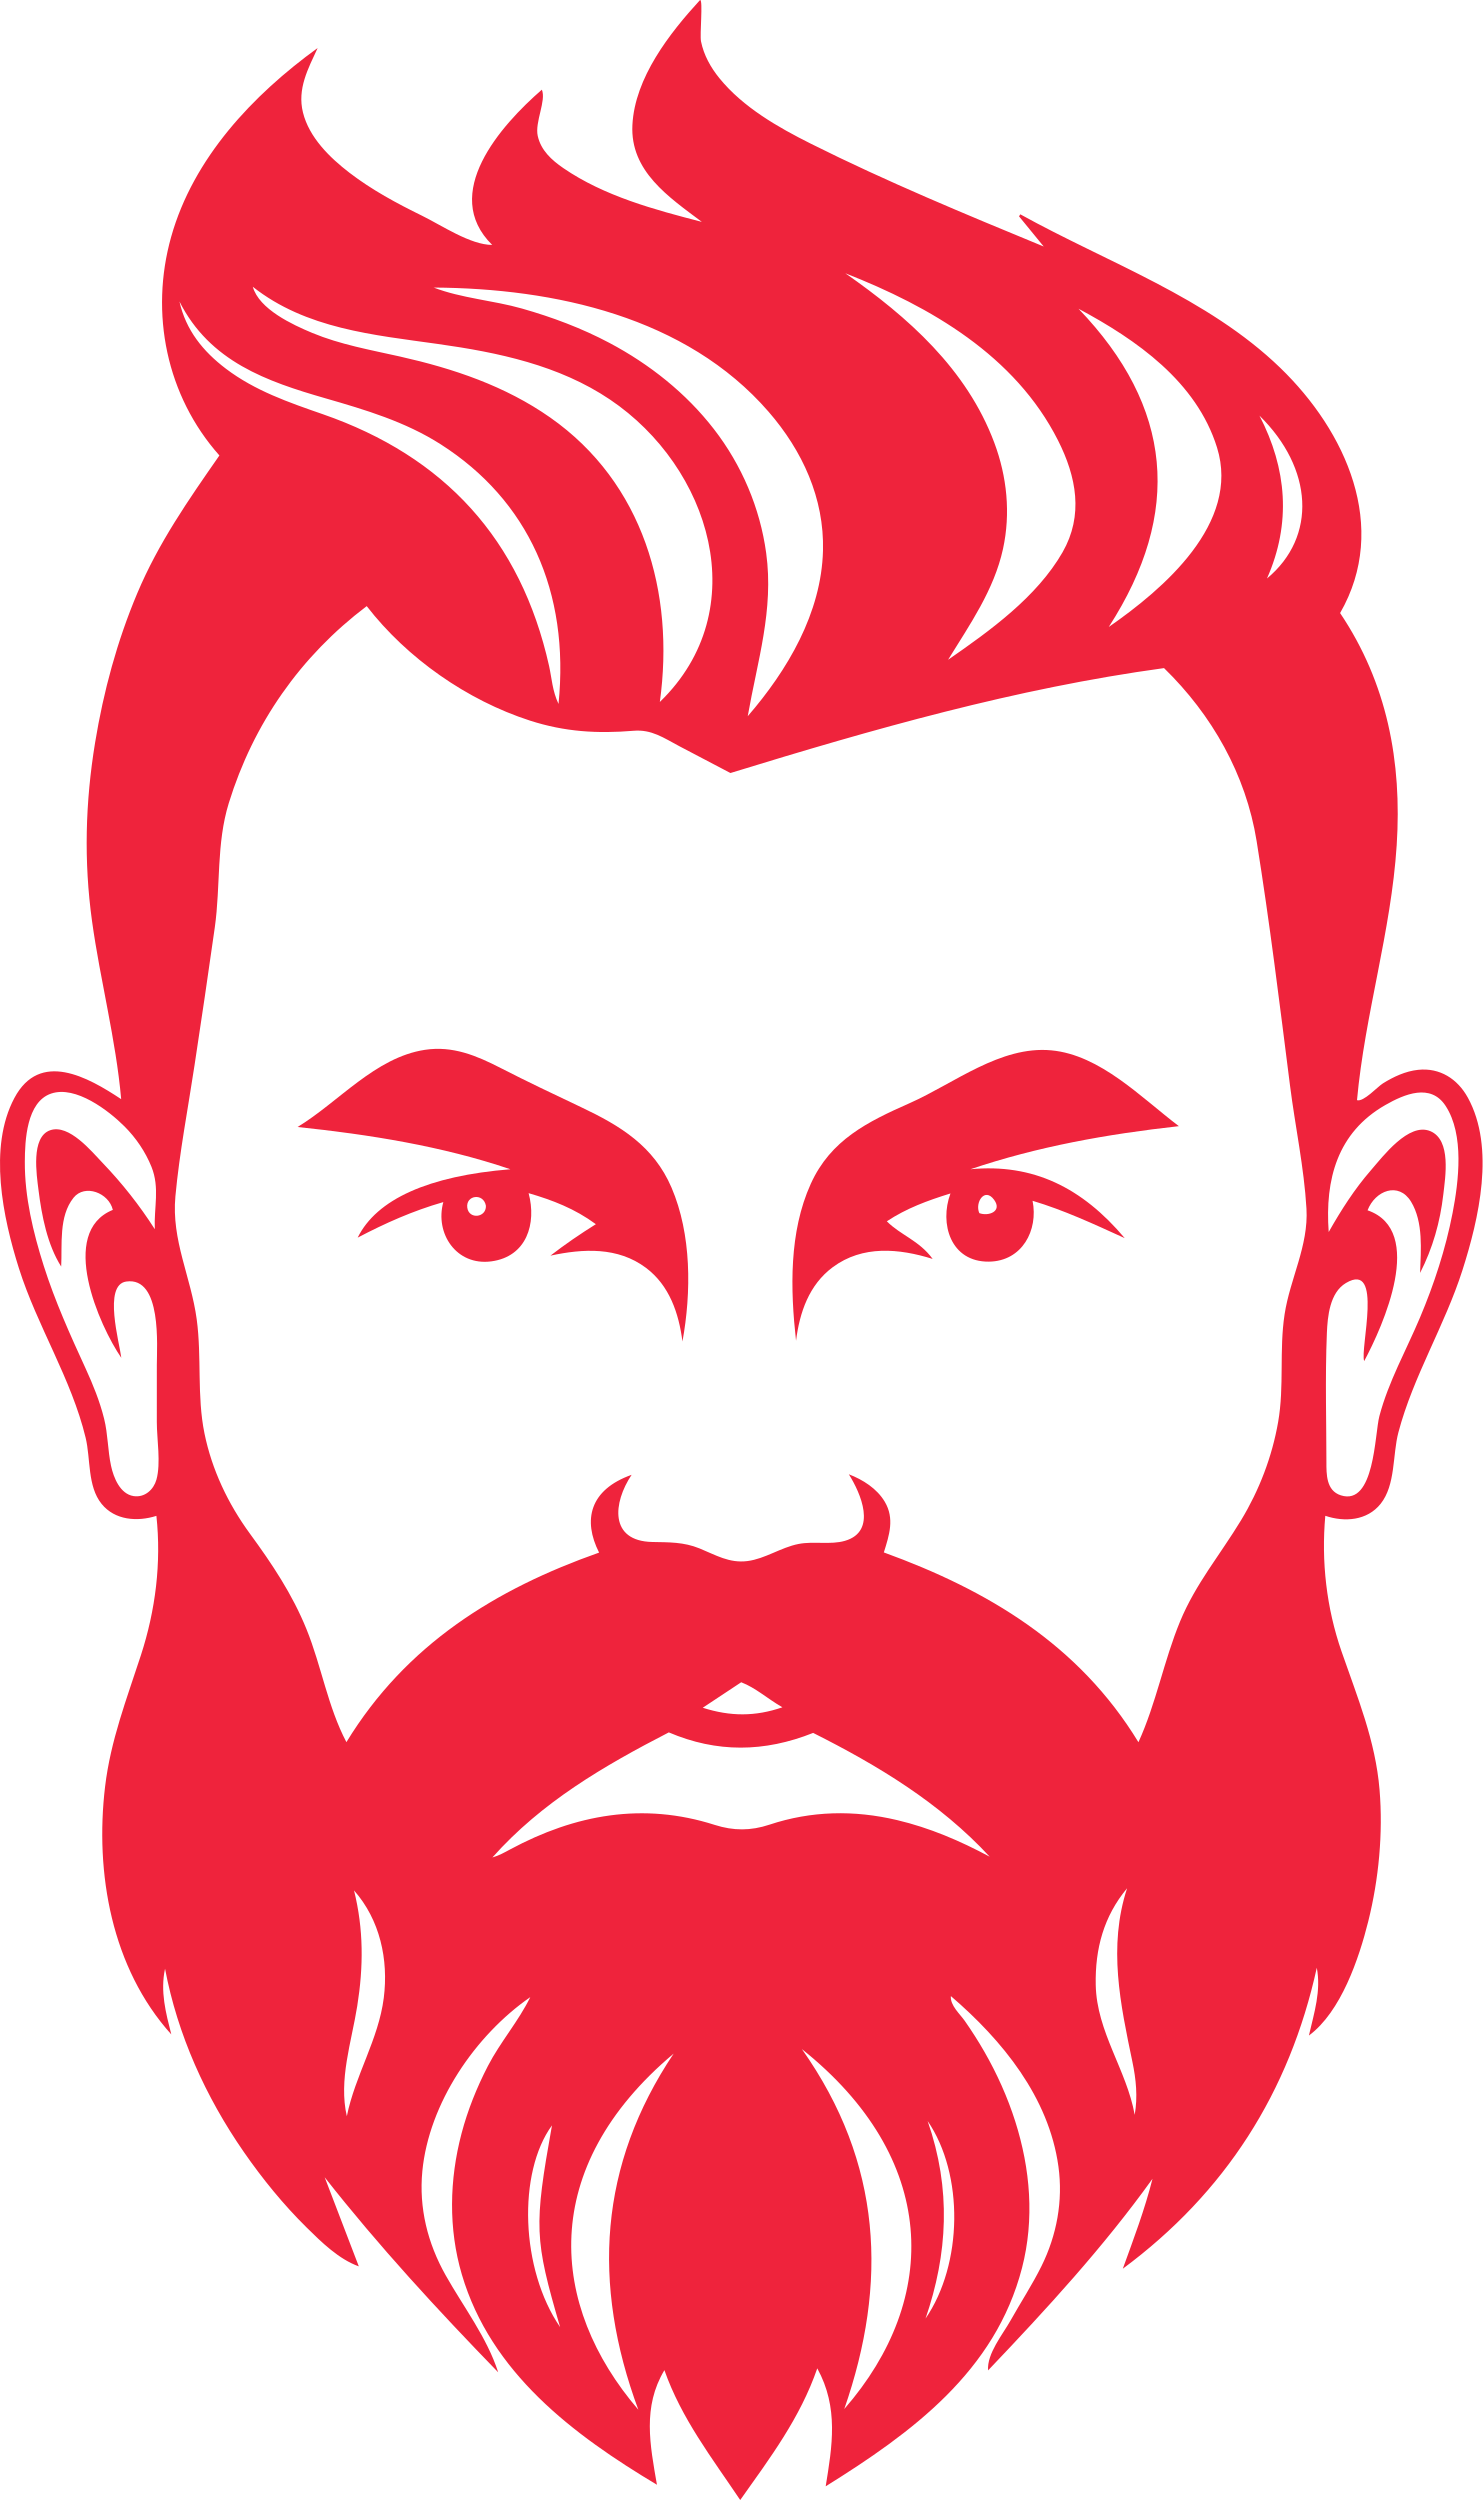
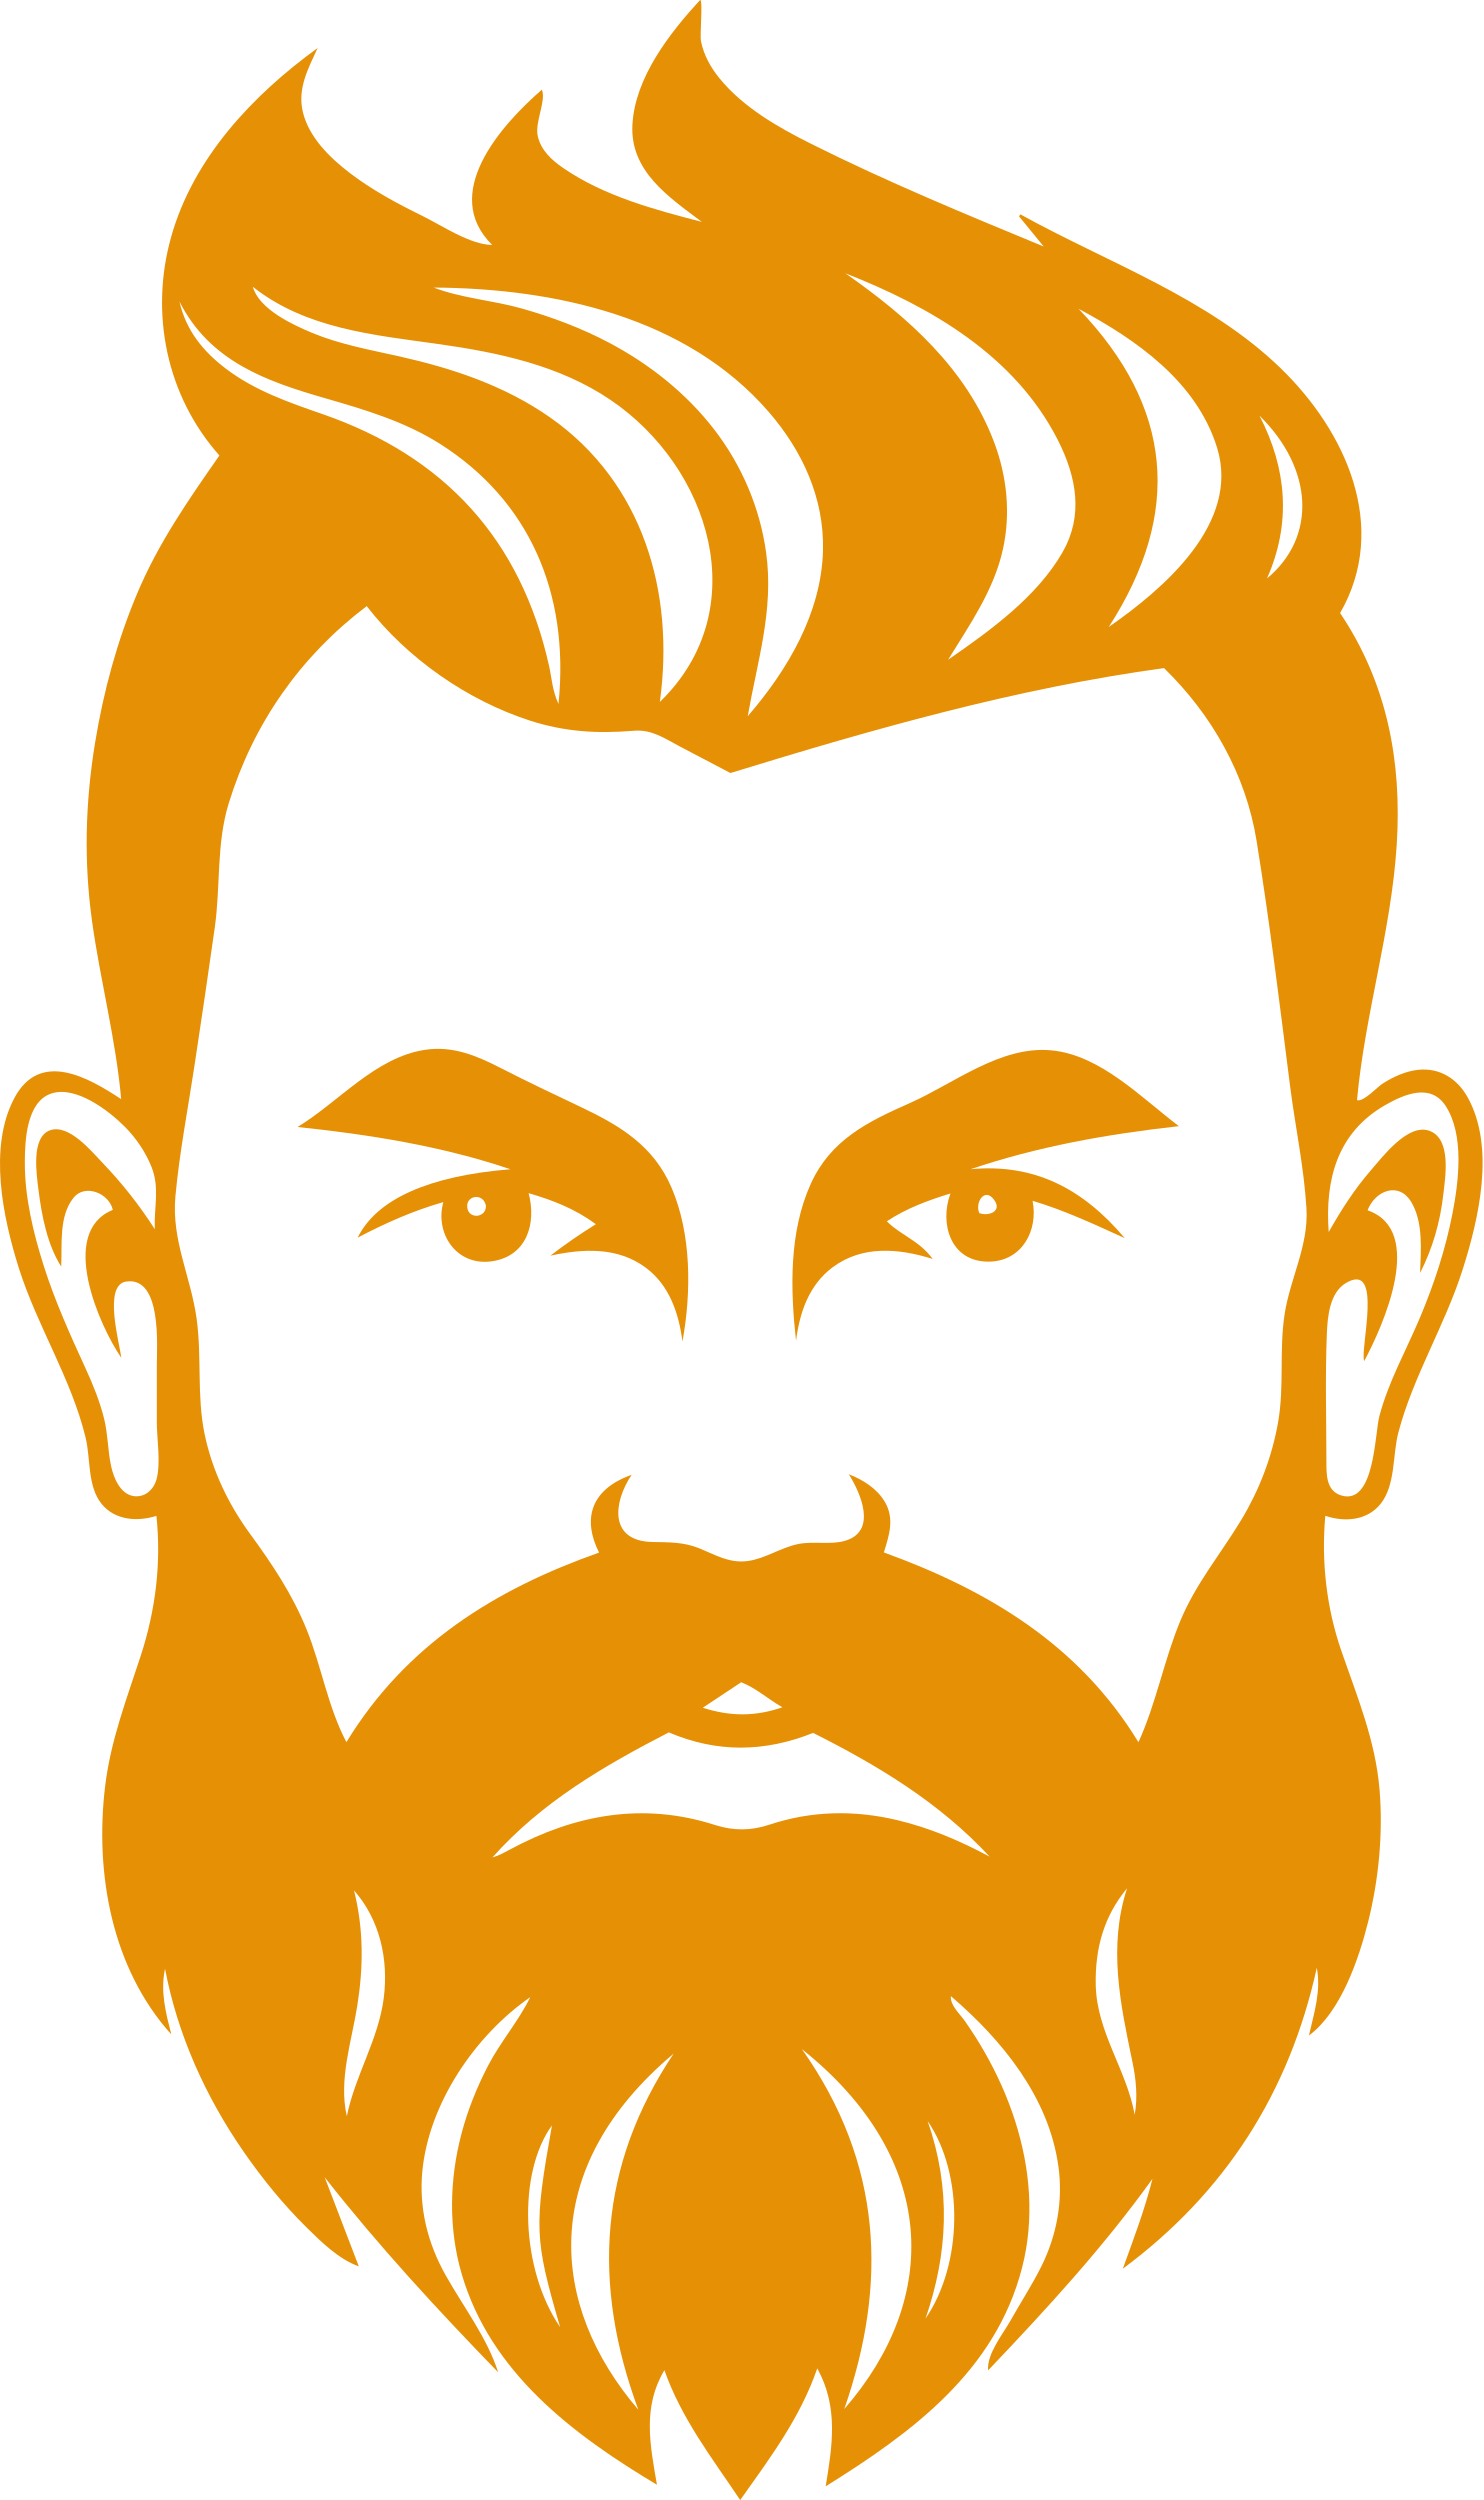
<svg xmlns="http://www.w3.org/2000/svg" width="587" height="989" xml:space="preserve" version="1.1">
  <g>
    <g id="svg_1">
-       <path id="svg_2" fill="#EF233C" d="m580.661,434.199c-4.067,-7.403 -11.074,-11.888 -19.662,-10.974c-4.993,0.531 -9.726,2.746 -13.939,5.376c-2.149,1.341 -7.655,7.456 -10.233,6.622c3.107,-33.961 13.511,-66.747 15.706,-100.869c2.123,-33.007 -3.753,-64.116 -22.388,-91.831c19.573,-34.045 2.276,-71.92 -23.685,-97.016c-28.765,-27.808 -68.368,-41.624 -102.827,-60.724c-0.167,0.268 -0.335,0.537 -0.502,0.805c3.255,3.98 6.51,7.96 9.766,11.94c-30.945,-12.767 -62.184,-25.689 -92.13,-40.683c-13.029,-6.523 -26.811,-14.403 -36.144,-25.876c-3.474,-4.27 -6.21,-9.156 -7.304,-14.596c-0.543,-2.697 0.867,-16.427 -0.369,-16.373c-12.093,13.168 -25.809,30.764 -26.77,49.426c-0.944,18.336 14.418,28.542 27.474,38.354c-18.732,-4.837 -38.64,-10.181 -54.794,-21.274c-4.651,-3.194 -8.876,-7.032 -10.135,-12.751c-1.206,-5.474 3.453,-13.923 1.637,-18.281c-16.299,14.174 -40.249,41.125 -19.651,61.42c-8.624,0 -20.049,-7.777 -27.777,-11.564c-9.951,-4.876 -19.884,-10.228 -28.696,-16.998c-7.806,-5.997 -15.948,-13.961 -18.389,-23.843c-2.306,-9.337 2.017,-17.287 5.813,-25.502c-25.671,18.625 -49.167,43.474 -57.952,74.711c-8.506,30.243 -1.885,62.913 19.087,86.484c-12.29,17.659 -24.065,34.513 -32.484,54.49c-7.975,18.925 -13.374,38.853 -16.691,59.102c-3.866,23.599 -4.496,46.863 -1.219,70.582c3.26,23.593 9.421,46.709 11.536,70.471c-13.244,-8.777 -32.163,-19.388 -42.242,-0.469c-10.431,19.58 -4.529,47.406 1.778,67.352c7.248,22.921 20.766,43.692 26.409,67.088c2.002,8.299 0.663,19.139 6.289,26.116c5.275,6.542 14.152,7.152 21.699,4.765c2.003,18.607 -0.355,37.377 -6.132,55.138c-5.637,17.332 -11.994,33.708 -14.169,51.977c-4.073,34.208 2.565,71.793 26.196,98.023c-2.158,-8.527 -4.43,-16.98 -2.478,-25.992c4.949,26.131 16.068,50.715 31.183,72.516c7.368,10.627 15.611,20.763 24.823,29.851c5.876,5.797 12.705,12.533 20.651,15.387c-4.496,-11.749 -8.997,-23.498 -13.498,-35.247c21.391,27.24 44.658,52.452 68.635,77.154c-4.409,-13.767 -13.768,-25.906 -20.801,-38.425c-7.12,-12.672 -10.604,-26.589 -9.204,-41.146c2.578,-26.808 20.864,-53.711 42.704,-68.851c-4.627,9.487 -11.85,17.75 -16.741,27.195c-4.413,8.52 -8.021,17.496 -10.465,26.782c-4.801,18.236 -5.232,37.588 0.128,55.75c11.471,38.873 43.949,63.302 77.182,83.18c-2.742,-15.814 -5.761,-30.773 2.952,-45.333c6.759,19.181 18.727,34.581 29.99,51.375c11.857,-16.747 23.694,-32.417 30.484,-52.09c8.56,15.512 5.885,30.932 3.331,46.66c34.04,-21.193 67.068,-45.407 77.668,-86.394c4.975,-19.238 3.298,-39.178 -2.688,-57.988c-3.052,-9.59 -7.198,-18.811 -12.203,-27.538c-2.405,-4.194 -5.006,-8.268 -7.778,-12.229c-1.924,-2.749 -5.797,-6.083 -5.483,-9.781c20.34,17.445 38.792,40.022 42.558,67.418c1.865,13.569 -0.644,27.152 -6.702,39.399c-3.654,7.386 -8.235,14.366 -12.264,21.555c-3.07,5.477 -9.367,13.065 -8.871,19.711c23.226,-24.381 45.626,-48.748 65.047,-75.809c-3.075,12.217 -7.485,23.817 -11.744,35.58c40.5,-30.026 65.919,-69.793 76.745,-119.071c1.727,9.183 -1.001,17.664 -3.123,26.822c12.718,-9.414 19.826,-30.529 23.484,-45.202c4.159,-16.684 5.882,-34.808 4.468,-51.952c-1.608,-19.5 -8.742,-36.575 -15.053,-54.81c-5.954,-17.204 -8.04,-35.52 -6.417,-53.641c7.639,2.57 16.55,1.937 21.877,-4.732c5.982,-7.488 4.69,-19.354 7.037,-28.251c5.883,-22.294 18.349,-42.253 25.35,-64.212c6.462,-20.268 13.047,-48.361 2.114,-68.261zm-518.763,151.111c-1.091,3.96 -4.612,7.22 -9.031,6.547c-5.363,-0.816 -7.945,-7.322 -8.945,-11.993c-1.315,-6.141 -1.202,-12.479 -2.74,-18.638c-1.718,-6.877 -4.362,-13.418 -7.311,-19.845c-6.111,-13.315 -12.13,-26.628 -16.566,-40.618c-4.193,-13.222 -7.56,-27.251 -7.484,-41.197c0.045,-8.303 0.64,-23.643 10.424,-26.953c9.684,-3.276 22.683,6.678 29.007,12.997c4.53,4.526 8.282,10.043 10.675,15.992c3.343,8.312 0.944,16.067 1.31,24.67c-5.993,-9.389 -12.918,-18.158 -20.623,-26.2c-4.356,-4.546 -13.284,-15.496 -20.737,-12.956c-7.766,2.647 -5.384,17.724 -4.639,23.7c1.251,10.041 3.467,21.573 8.968,30.236c0.44,-8.745 -1.026,-19.843 4.893,-27.236c4.448,-5.555 13.976,-1.933 15.537,4.814c-21.722,8.817 -5.402,45.807 3.356,58.534c-0.663,-5.801 -7.315,-28.852 1.941,-30.185c14.205,-2.045 12.111,25.678 12.11,33.161c-0.002,7.477 -0.007,14.955 -0.005,22.433c0.002,6.825 1.662,16.196 -0.14,22.736zm439.316,-356.454c9.673,-21.819 7.892,-43.462 -2.977,-64.433c21.21,20.804 22.891,47.906 2.977,64.433zm-19.754,-51.793c9.32,29.97 -21.29,56.013 -42.839,70.972c29.234,-45.287 25.323,-87.075 -11.96,-125.898c22.939,12.274 46.677,28.806 54.799,54.925zm-62.92,-2.874c7.292,14.407 10.182,29.686 1.806,44.289c-10.182,17.75 -28.795,31.1 -45.293,42.534c8.596,-13.953 18.17,-27.572 21.73,-43.849c3.078,-14.074 1.588,-28.576 -3.437,-42.025c-10.87,-29.093 -34.138,-49.734 -58.941,-67.031c33.741,13.229 67.18,32.584 84.135,66.082zm-114.516,-11.338c13.405,15.443 22.088,34.249 21.55,54.994c-0.64,24.683 -14.025,47.278 -29.769,65.488c3.83,-21.926 10.378,-41.973 7.294,-64.559c-2.437,-17.854 -9.652,-34.763 -20.668,-49.005c-11.031,-14.261 -25.451,-25.687 -41.335,-34.115c-10.991,-5.832 -22.683,-10.206 -34.639,-13.603c-11.324,-3.217 -23.947,-4.072 -34.886,-8.292c47.787,0.301 99.842,11.526 132.453,49.093zm-130.69,-26.761c23.746,3.353 47.764,8.348 67.979,21.971c39.592,26.684 57.452,83.111 19.716,119.636c5.972,-43.203 -6.562,-86.714 -43.349,-112.512c-17.879,-12.538 -38.306,-19.383 -59.441,-24.141c-11.673,-2.628 -23.641,-4.73 -34.739,-9.352c-7.757,-3.231 -20.992,-9.354 -23.493,-18.245c21.081,16.661 47.685,19.022 73.327,22.643zm-102.342,-16.813c12.022,23.799 34.565,31.613 57.778,38.3c15.811,4.555 31.56,9.241 45.576,18.195c34.566,22.084 51.088,58.234 46.603,102.71c-2.466,-5.232 -2.67,-10.261 -3.737,-15.036c-11.172,-50.016 -41.318,-82.874 -89.557,-99.603c-13.371,-4.637 -26.821,-9.272 -38.3,-17.99c-8.994,-6.831 -15.816,-15.186 -18.365,-26.576zm80.829,671.105c-2.084,16.44 -11.366,30.674 -14.612,46.803c-3.319,-14.346 1.856,-29.435 4.112,-43.57c2.486,-15.576 2.56,-30.375 -1.27,-45.762c10.272,11.624 13.691,27.376 11.77,42.53zm66.54,50.413c-7.16,40.221 -6.999,44.809 3.224,79.818c-15.687,-22.858 -16.861,-61.119 -3.224,-79.818zm34.166,112.503c-35.392,-41.276 -39.832,-95.657 13.97,-140.89c-29.511,44.101 -32.471,90.911 -13.97,140.89zm81.463,-0.286c17.312,-49.811 15.08,-97.304 -16.761,-142.392c53.945,43.057 55.062,98.48 16.761,142.392zm32.153,-35.793c8.763,-25.502 10.251,-51.123 0.827,-78.154c14.452,21.107 13.902,56.731 -0.827,78.154zm-11.234,-197.186c-16.993,-4.026 -33.924,-3.707 -50.519,1.809c-7.361,2.447 -14.196,2.472 -21.641,0.091c-28.343,-9.067 -55.198,-4.147 -80.898,9.673c-2.266,1.218 -4.503,2.488 -7.059,3.208c19.486,-21.934 44.215,-36.289 69.791,-49.479c18.999,8.112 37.813,7.897 57.097,0.202c25.523,12.833 50.026,27.57 69.843,48.976c-11.77,-6.317 -23.783,-11.439 -36.614,-14.479zm-76.904,-44.448c5.578,-3.697 10.303,-6.829 15.218,-10.086c5.788,2.237 10.296,6.446 16.286,9.909c-10.749,3.71 -20.584,3.656 -31.504,0.177zm170.884,161.046c-3.161,-17.753 -15.065,-32.788 -15.418,-51.435c-0.27,-14.246 3.142,-27.075 12.406,-38.201c-7.587,23.192 -2.629,45.931 2.105,68.668c1.431,6.874 2.155,13.78 0.907,20.968zm59.288,-316.619c-2.16,14.11 -0.07,28.373 -2.541,42.519c-2.404,13.763 -7.456,26.969 -14.694,38.911c-8.207,13.541 -17.967,25.14 -24.09,39.969c-6.454,15.629 -9.452,32.415 -16.486,47.808c-23.592,-38.686 -59.535,-60.109 -100.72,-75.08c2.151,-6.87 4.303,-13.386 0.379,-20.029c-3.094,-5.236 -8.692,-8.765 -14.229,-10.888c4.644,7.377 11.395,22.543 -1.512,26.324c-5.714,1.674 -12.433,0.069 -18.405,1.253c-7.018,1.391 -13.156,5.846 -20.165,6.754c-7.216,0.935 -12.581,-2.397 -18.974,-4.997c-6.34,-2.579 -12.068,-2.405 -18.73,-2.547c-17.011,-0.362 -15.556,-15.483 -8.14,-26.575c-16.662,5.911 -19.373,17.964 -12.867,30.771c-40.886,14.419 -76.314,36.248 -99.963,74.986c-7.407,-14.064 -9.838,-30.013 -15.785,-44.669c-5.637,-13.892 -13.59,-25.772 -22.382,-37.799c-8.661,-11.848 -15.046,-25.271 -17.988,-39.686c-3.037,-14.88 -1.035,-30.075 -3.06,-45.072c-2.281,-16.891 -10.055,-31.287 -8.437,-48.704c1.612,-17.351 4.975,-34.671 7.576,-51.898c2.745,-18.176 5.476,-36.355 8.021,-54.56c2.299,-16.441 0.57,-33.037 5.515,-49.065c9.715,-31.49 28.317,-58.109 54.576,-77.957c15.966,20.651 39.733,37.264 64.577,45.291c13.799,4.458 26.729,5.208 41.008,4.02c7.14,-0.594 11.858,2.805 18.085,6.102c6.726,3.561 13.478,7.071 20.213,10.614c56.336,-17.322 112.798,-33.471 171.529,-41.508c18.988,18.49 32.39,42.102 36.628,68.405c5.17,32.087 9.133,64.573 13.224,96.82c2.043,16.105 5.56,32.423 6.497,48.625c0.853,14.748 -6.481,27.601 -8.664,41.863zm66.453,-40.1c-2.745,14.197 -7.297,28.085 -12.911,41.393c-5.472,12.972 -12.408,25.204 -16.033,38.903c-1.882,7.114 -1.848,35.652 -15.261,31.343c-5.819,-1.869 -5.694,-8.384 -5.699,-13.281c-0.008,-7.923 -0.125,-15.845 -0.17,-23.767c-0.052,-9.053 -0.022,-18.109 0.358,-27.156c0.273,-6.517 1.112,-15.979 7.539,-19.788c14.937,-8.852 5.478,26.065 7.215,30.894c7.437,-13.89 24.46,-51.654 1.337,-59.658c2.998,-7.803 12.29,-11.466 17.2,-3.421c4.927,8.073 3.899,19.2 3.579,28.196c5.006,-9.774 7.943,-20.151 9.188,-31.037c0.782,-6.838 3.257,-21.543 -5.137,-25.051c-8.558,-3.577 -18.747,10.01 -23.459,15.423c-6.554,7.529 -11.835,15.825 -16.742,24.483c-1.516,-20.812 3.418,-39.38 22.409,-50.243c7.58,-4.336 17.91,-8.692 23.814,0.304c7.501,11.43 5.21,29.873 2.775,42.462z" />
-       <path id="svg_3" fill="#EF233C" d="m229.888,437.998c-10.655,-5.048 -21.314,-10.095 -31.803,-15.483c-9.571,-4.917 -19.013,-8.882 -29.998,-7.201c-19.676,3.011 -34.065,20.623 -50.372,30.527c28.364,2.978 57.106,7.534 84.201,16.716c-32.466,2.617 -52.939,11.886 -60.424,27.055c10.851,-5.706 21.808,-10.595 33.886,-14.067c-3.42,12.41 5.173,25.283 18.957,23.457c14.067,-1.864 17.999,-14.984 14.783,-26.99c9.545,2.793 18.239,6.119 26.606,12.276c-6.253,3.913 -12.141,7.938 -17.975,12.448c12.928,-2.797 26.662,-3.536 37.797,4.818c9.294,6.973 12.999,18.007 14.433,29.129c3.556,-19.433 3.601,-42.406 -4.326,-60.867c-7.068,-16.461 -20.215,-24.45 -35.767,-31.818zm-45.031,39.759c-0.684,-4.988 6.463,-5.975 7.372,-0.736c0.148,4.744 -6.723,5.469 -7.372,0.736z" />
-       <path id="svg_4" fill="#EF233C" d="m359.88,436.397c-16.643,7.376 -31.247,14.496 -39.151,31.954c-8.627,19.058 -8.085,41.713 -5.817,62.051c1.408,-11.196 5.141,-22.138 14.523,-29.099c11.831,-8.778 26.223,-7.418 39.525,-3.271c-5.347,-7.32 -12.767,-9.448 -18.13,-14.887c7.736,-5.131 16.035,-8.184 25.176,-11.017c-4.457,11.97 0.068,27.15 15.209,26.979c13.136,-0.148 19.608,-12.415 17.267,-24.074c12.407,3.719 23.613,8.921 36.46,14.773c-16.851,-19.982 -36.223,-29.616 -61.039,-27.257c26.607,-8.975 53.851,-13.854 82.456,-17.041c-14.872,-11.247 -31.012,-28.172 -50.456,-29.992c-20.163,-1.888 -38.428,13.084 -56.022,20.882zm33.398,38.255c3.351,4.61 -2.279,6.622 -5.859,5.259c-1.845,-4.159 2.119,-10.405 5.859,-5.259z" />
+       <path id="svg_2" fill="#e69005" d="m580.661,434.199c-4.067,-7.403 -11.074,-11.888 -19.662,-10.974c-4.993,0.531 -9.726,2.746 -13.939,5.376c-2.149,1.341 -7.655,7.456 -10.233,6.622c3.107,-33.961 13.511,-66.747 15.706,-100.869c2.123,-33.007 -3.753,-64.116 -22.388,-91.831c19.573,-34.045 2.276,-71.92 -23.685,-97.016c-28.765,-27.808 -68.368,-41.624 -102.827,-60.724c-0.167,0.268 -0.335,0.537 -0.502,0.805c3.255,3.98 6.51,7.96 9.766,11.94c-30.945,-12.767 -62.184,-25.689 -92.13,-40.683c-13.029,-6.523 -26.811,-14.403 -36.144,-25.876c-3.474,-4.27 -6.21,-9.156 -7.304,-14.596c-0.543,-2.697 0.867,-16.427 -0.369,-16.373c-12.093,13.168 -25.809,30.764 -26.77,49.426c-0.944,18.336 14.418,28.542 27.474,38.354c-18.732,-4.837 -38.64,-10.181 -54.794,-21.274c-4.651,-3.194 -8.876,-7.032 -10.135,-12.751c-1.206,-5.474 3.453,-13.923 1.637,-18.281c-16.299,14.174 -40.249,41.125 -19.651,61.42c-8.624,0 -20.049,-7.777 -27.777,-11.564c-9.951,-4.876 -19.884,-10.228 -28.696,-16.998c-7.806,-5.997 -15.948,-13.961 -18.389,-23.843c-2.306,-9.337 2.017,-17.287 5.813,-25.502c-25.671,18.625 -49.167,43.474 -57.952,74.711c-8.506,30.243 -1.885,62.913 19.087,86.484c-12.29,17.659 -24.065,34.513 -32.484,54.49c-7.975,18.925 -13.374,38.853 -16.691,59.102c-3.866,23.599 -4.496,46.863 -1.219,70.582c3.26,23.593 9.421,46.709 11.536,70.471c-13.244,-8.777 -32.163,-19.388 -42.242,-0.469c-10.431,19.58 -4.529,47.406 1.778,67.352c7.248,22.921 20.766,43.692 26.409,67.088c2.002,8.299 0.663,19.139 6.289,26.116c5.275,6.542 14.152,7.152 21.699,4.765c2.003,18.607 -0.355,37.377 -6.132,55.138c-5.637,17.332 -11.994,33.708 -14.169,51.977c-4.073,34.208 2.565,71.793 26.196,98.023c-2.158,-8.527 -4.43,-16.98 -2.478,-25.992c4.949,26.131 16.068,50.715 31.183,72.516c7.368,10.627 15.611,20.763 24.823,29.851c5.876,5.797 12.705,12.533 20.651,15.387c-4.496,-11.749 -8.997,-23.498 -13.498,-35.247c21.391,27.24 44.658,52.452 68.635,77.154c-4.409,-13.767 -13.768,-25.906 -20.801,-38.425c-7.12,-12.672 -10.604,-26.589 -9.204,-41.146c2.578,-26.808 20.864,-53.711 42.704,-68.851c-4.627,9.487 -11.85,17.75 -16.741,27.195c-4.413,8.52 -8.021,17.496 -10.465,26.782c-4.801,18.236 -5.232,37.588 0.128,55.75c11.471,38.873 43.949,63.302 77.182,83.18c-2.742,-15.814 -5.761,-30.773 2.952,-45.333c6.759,19.181 18.727,34.581 29.99,51.375c11.857,-16.747 23.694,-32.417 30.484,-52.09c8.56,15.512 5.885,30.932 3.331,46.66c34.04,-21.193 67.068,-45.407 77.668,-86.394c4.975,-19.238 3.298,-39.178 -2.688,-57.988c-3.052,-9.59 -7.198,-18.811 -12.203,-27.538c-2.405,-4.194 -5.006,-8.268 -7.778,-12.229c-1.924,-2.749 -5.797,-6.083 -5.483,-9.781c20.34,17.445 38.792,40.022 42.558,67.418c1.865,13.569 -0.644,27.152 -6.702,39.399c-3.654,7.386 -8.235,14.366 -12.264,21.555c-3.07,5.477 -9.367,13.065 -8.871,19.711c23.226,-24.381 45.626,-48.748 65.047,-75.809c-3.075,12.217 -7.485,23.817 -11.744,35.58c40.5,-30.026 65.919,-69.793 76.745,-119.071c1.727,9.183 -1.001,17.664 -3.123,26.822c12.718,-9.414 19.826,-30.529 23.484,-45.202c4.159,-16.684 5.882,-34.808 4.468,-51.952c-1.608,-19.5 -8.742,-36.575 -15.053,-54.81c-5.954,-17.204 -8.04,-35.52 -6.417,-53.641c7.639,2.57 16.55,1.937 21.877,-4.732c5.982,-7.488 4.69,-19.354 7.037,-28.251c5.883,-22.294 18.349,-42.253 25.35,-64.212c6.462,-20.268 13.047,-48.361 2.114,-68.261zm-518.763,151.111c-1.091,3.96 -4.612,7.22 -9.031,6.547c-5.363,-0.816 -7.945,-7.322 -8.945,-11.993c-1.315,-6.141 -1.202,-12.479 -2.74,-18.638c-1.718,-6.877 -4.362,-13.418 -7.311,-19.845c-6.111,-13.315 -12.13,-26.628 -16.566,-40.618c-4.193,-13.222 -7.56,-27.251 -7.484,-41.197c0.045,-8.303 0.64,-23.643 10.424,-26.953c9.684,-3.276 22.683,6.678 29.007,12.997c4.53,4.526 8.282,10.043 10.675,15.992c3.343,8.312 0.944,16.067 1.31,24.67c-5.993,-9.389 -12.918,-18.158 -20.623,-26.2c-4.356,-4.546 -13.284,-15.496 -20.737,-12.956c-7.766,2.647 -5.384,17.724 -4.639,23.7c1.251,10.041 3.467,21.573 8.968,30.236c0.44,-8.745 -1.026,-19.843 4.893,-27.236c4.448,-5.555 13.976,-1.933 15.537,4.814c-21.722,8.817 -5.402,45.807 3.356,58.534c-0.663,-5.801 -7.315,-28.852 1.941,-30.185c14.205,-2.045 12.111,25.678 12.11,33.161c-0.002,7.477 -0.007,14.955 -0.005,22.433c0.002,6.825 1.662,16.196 -0.14,22.736zm439.316,-356.454c9.673,-21.819 7.892,-43.462 -2.977,-64.433c21.21,20.804 22.891,47.906 2.977,64.433zm-19.754,-51.793c9.32,29.97 -21.29,56.013 -42.839,70.972c29.234,-45.287 25.323,-87.075 -11.96,-125.898c22.939,12.274 46.677,28.806 54.799,54.925zm-62.92,-2.874c7.292,14.407 10.182,29.686 1.806,44.289c-10.182,17.75 -28.795,31.1 -45.293,42.534c8.596,-13.953 18.17,-27.572 21.73,-43.849c3.078,-14.074 1.588,-28.576 -3.437,-42.025c-10.87,-29.093 -34.138,-49.734 -58.941,-67.031c33.741,13.229 67.18,32.584 84.135,66.082zm-114.516,-11.338c13.405,15.443 22.088,34.249 21.55,54.994c-0.64,24.683 -14.025,47.278 -29.769,65.488c3.83,-21.926 10.378,-41.973 7.294,-64.559c-2.437,-17.854 -9.652,-34.763 -20.668,-49.005c-11.031,-14.261 -25.451,-25.687 -41.335,-34.115c-10.991,-5.832 -22.683,-10.206 -34.639,-13.603c-11.324,-3.217 -23.947,-4.072 -34.886,-8.292c47.787,0.301 99.842,11.526 132.453,49.093zm-130.69,-26.761c23.746,3.353 47.764,8.348 67.979,21.971c39.592,26.684 57.452,83.111 19.716,119.636c5.972,-43.203 -6.562,-86.714 -43.349,-112.512c-17.879,-12.538 -38.306,-19.383 -59.441,-24.141c-11.673,-2.628 -23.641,-4.73 -34.739,-9.352c-7.757,-3.231 -20.992,-9.354 -23.493,-18.245c21.081,16.661 47.685,19.022 73.327,22.643zm-102.342,-16.813c12.022,23.799 34.565,31.613 57.778,38.3c15.811,4.555 31.56,9.241 45.576,18.195c34.566,22.084 51.088,58.234 46.603,102.71c-2.466,-5.232 -2.67,-10.261 -3.737,-15.036c-11.172,-50.016 -41.318,-82.874 -89.557,-99.603c-13.371,-4.637 -26.821,-9.272 -38.3,-17.99c-8.994,-6.831 -15.816,-15.186 -18.365,-26.576zm80.829,671.105c-2.084,16.44 -11.366,30.674 -14.612,46.803c-3.319,-14.346 1.856,-29.435 4.112,-43.57c2.486,-15.576 2.56,-30.375 -1.27,-45.762c10.272,11.624 13.691,27.376 11.77,42.53zm66.54,50.413c-7.16,40.221 -6.999,44.809 3.224,79.818c-15.687,-22.858 -16.861,-61.119 -3.224,-79.818zm34.166,112.503c-35.392,-41.276 -39.832,-95.657 13.97,-140.89c-29.511,44.101 -32.471,90.911 -13.97,140.89zm81.463,-0.286c17.312,-49.811 15.08,-97.304 -16.761,-142.392c53.945,43.057 55.062,98.48 16.761,142.392zm32.153,-35.793c8.763,-25.502 10.251,-51.123 0.827,-78.154c14.452,21.107 13.902,56.731 -0.827,78.154zm-11.234,-197.186c-16.993,-4.026 -33.924,-3.707 -50.519,1.809c-7.361,2.447 -14.196,2.472 -21.641,0.091c-28.343,-9.067 -55.198,-4.147 -80.898,9.673c-2.266,1.218 -4.503,2.488 -7.059,3.208c19.486,-21.934 44.215,-36.289 69.791,-49.479c18.999,8.112 37.813,7.897 57.097,0.202c25.523,12.833 50.026,27.57 69.843,48.976c-11.77,-6.317 -23.783,-11.439 -36.614,-14.479zm-76.904,-44.448c5.578,-3.697 10.303,-6.829 15.218,-10.086c5.788,2.237 10.296,6.446 16.286,9.909c-10.749,3.71 -20.584,3.656 -31.504,0.177zm170.884,161.046c-3.161,-17.753 -15.065,-32.788 -15.418,-51.435c-0.27,-14.246 3.142,-27.075 12.406,-38.201c-7.587,23.192 -2.629,45.931 2.105,68.668c1.431,6.874 2.155,13.78 0.907,20.968zm59.288,-316.619c-2.16,14.11 -0.07,28.373 -2.541,42.519c-2.404,13.763 -7.456,26.969 -14.694,38.911c-8.207,13.541 -17.967,25.14 -24.09,39.969c-6.454,15.629 -9.452,32.415 -16.486,47.808c-23.592,-38.686 -59.535,-60.109 -100.72,-75.08c2.151,-6.87 4.303,-13.386 0.379,-20.029c-3.094,-5.236 -8.692,-8.765 -14.229,-10.888c4.644,7.377 11.395,22.543 -1.512,26.324c-5.714,1.674 -12.433,0.069 -18.405,1.253c-7.018,1.391 -13.156,5.846 -20.165,6.754c-7.216,0.935 -12.581,-2.397 -18.974,-4.997c-6.34,-2.579 -12.068,-2.405 -18.73,-2.547c-17.011,-0.362 -15.556,-15.483 -8.14,-26.575c-16.662,5.911 -19.373,17.964 -12.867,30.771c-40.886,14.419 -76.314,36.248 -99.963,74.986c-7.407,-14.064 -9.838,-30.013 -15.785,-44.669c-5.637,-13.892 -13.59,-25.772 -22.382,-37.799c-8.661,-11.848 -15.046,-25.271 -17.988,-39.686c-3.037,-14.88 -1.035,-30.075 -3.06,-45.072c-2.281,-16.891 -10.055,-31.287 -8.437,-48.704c1.612,-17.351 4.975,-34.671 7.576,-51.898c2.745,-18.176 5.476,-36.355 8.021,-54.56c2.299,-16.441 0.57,-33.037 5.515,-49.065c9.715,-31.49 28.317,-58.109 54.576,-77.957c15.966,20.651 39.733,37.264 64.577,45.291c13.799,4.458 26.729,5.208 41.008,4.02c7.14,-0.594 11.858,2.805 18.085,6.102c6.726,3.561 13.478,7.071 20.213,10.614c56.336,-17.322 112.798,-33.471 171.529,-41.508c18.988,18.49 32.39,42.102 36.628,68.405c5.17,32.087 9.133,64.573 13.224,96.82c2.043,16.105 5.56,32.423 6.497,48.625c0.853,14.748 -6.481,27.601 -8.664,41.863zm66.453,-40.1c-2.745,14.197 -7.297,28.085 -12.911,41.393c-5.472,12.972 -12.408,25.204 -16.033,38.903c-1.882,7.114 -1.848,35.652 -15.261,31.343c-5.819,-1.869 -5.694,-8.384 -5.699,-13.281c-0.008,-7.923 -0.125,-15.845 -0.17,-23.767c-0.052,-9.053 -0.022,-18.109 0.358,-27.156c0.273,-6.517 1.112,-15.979 7.539,-19.788c14.937,-8.852 5.478,26.065 7.215,30.894c7.437,-13.89 24.46,-51.654 1.337,-59.658c2.998,-7.803 12.29,-11.466 17.2,-3.421c4.927,8.073 3.899,19.2 3.579,28.196c5.006,-9.774 7.943,-20.151 9.188,-31.037c0.782,-6.838 3.257,-21.543 -5.137,-25.051c-8.558,-3.577 -18.747,10.01 -23.459,15.423c-6.554,7.529 -11.835,15.825 -16.742,24.483c-1.516,-20.812 3.418,-39.38 22.409,-50.243c7.58,-4.336 17.91,-8.692 23.814,0.304c7.501,11.43 5.21,29.873 2.775,42.462z" />
+       <path id="svg_3" fill="#e69005" d="m229.888,437.998c-10.655,-5.048 -21.314,-10.095 -31.803,-15.483c-9.571,-4.917 -19.013,-8.882 -29.998,-7.201c-19.676,3.011 -34.065,20.623 -50.372,30.527c28.364,2.978 57.106,7.534 84.201,16.716c-32.466,2.617 -52.939,11.886 -60.424,27.055c10.851,-5.706 21.808,-10.595 33.886,-14.067c-3.42,12.41 5.173,25.283 18.957,23.457c14.067,-1.864 17.999,-14.984 14.783,-26.99c9.545,2.793 18.239,6.119 26.606,12.276c-6.253,3.913 -12.141,7.938 -17.975,12.448c12.928,-2.797 26.662,-3.536 37.797,4.818c9.294,6.973 12.999,18.007 14.433,29.129c3.556,-19.433 3.601,-42.406 -4.326,-60.867c-7.068,-16.461 -20.215,-24.45 -35.767,-31.818zm-45.031,39.759c-0.684,-4.988 6.463,-5.975 7.372,-0.736c0.148,4.744 -6.723,5.469 -7.372,0.736z" />
+       <path id="svg_4" fill="#e69005" d="m359.88,436.397c-16.643,7.376 -31.247,14.496 -39.151,31.954c-8.627,19.058 -8.085,41.713 -5.817,62.051c1.408,-11.196 5.141,-22.138 14.523,-29.099c11.831,-8.778 26.223,-7.418 39.525,-3.271c-5.347,-7.32 -12.767,-9.448 -18.13,-14.887c7.736,-5.131 16.035,-8.184 25.176,-11.017c-4.457,11.97 0.068,27.15 15.209,26.979c13.136,-0.148 19.608,-12.415 17.267,-24.074c12.407,3.719 23.613,8.921 36.46,14.773c-16.851,-19.982 -36.223,-29.616 -61.039,-27.257c26.607,-8.975 53.851,-13.854 82.456,-17.041c-14.872,-11.247 -31.012,-28.172 -50.456,-29.992c-20.163,-1.888 -38.428,13.084 -56.022,20.882zm33.398,38.255c3.351,4.61 -2.279,6.622 -5.859,5.259c-1.845,-4.159 2.119,-10.405 5.859,-5.259z" />
    </g>
  </g>
</svg>
